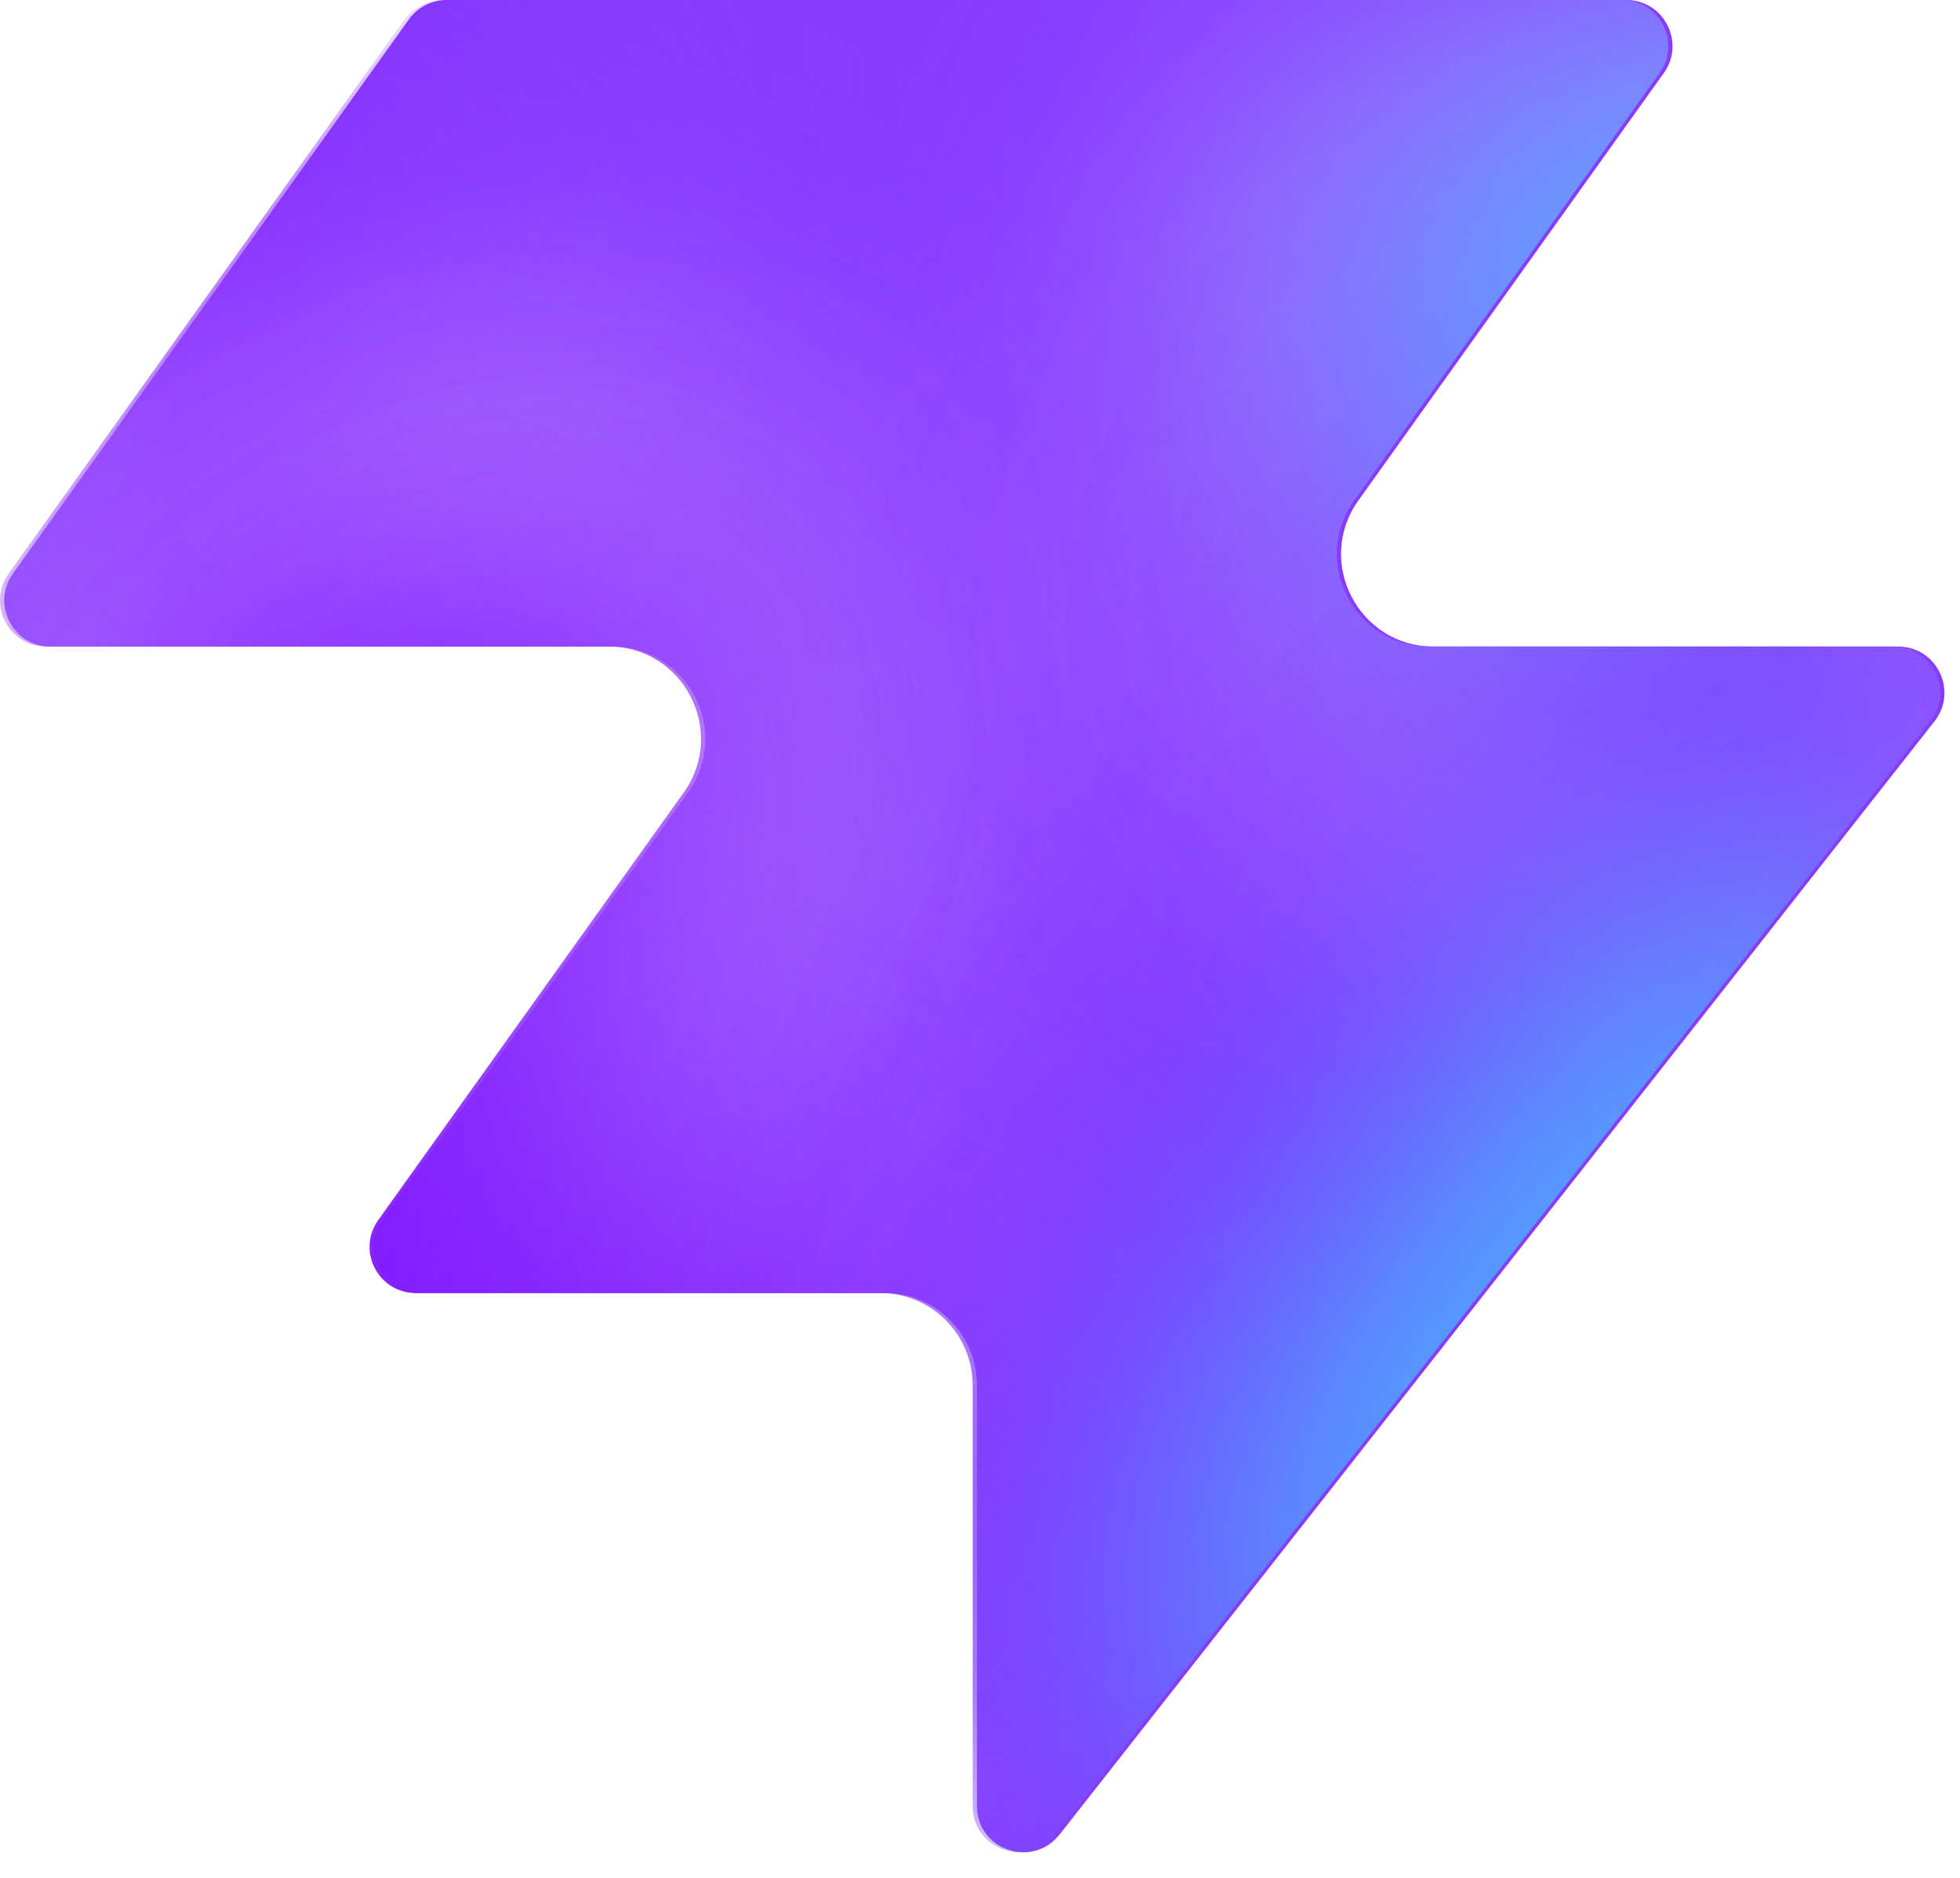
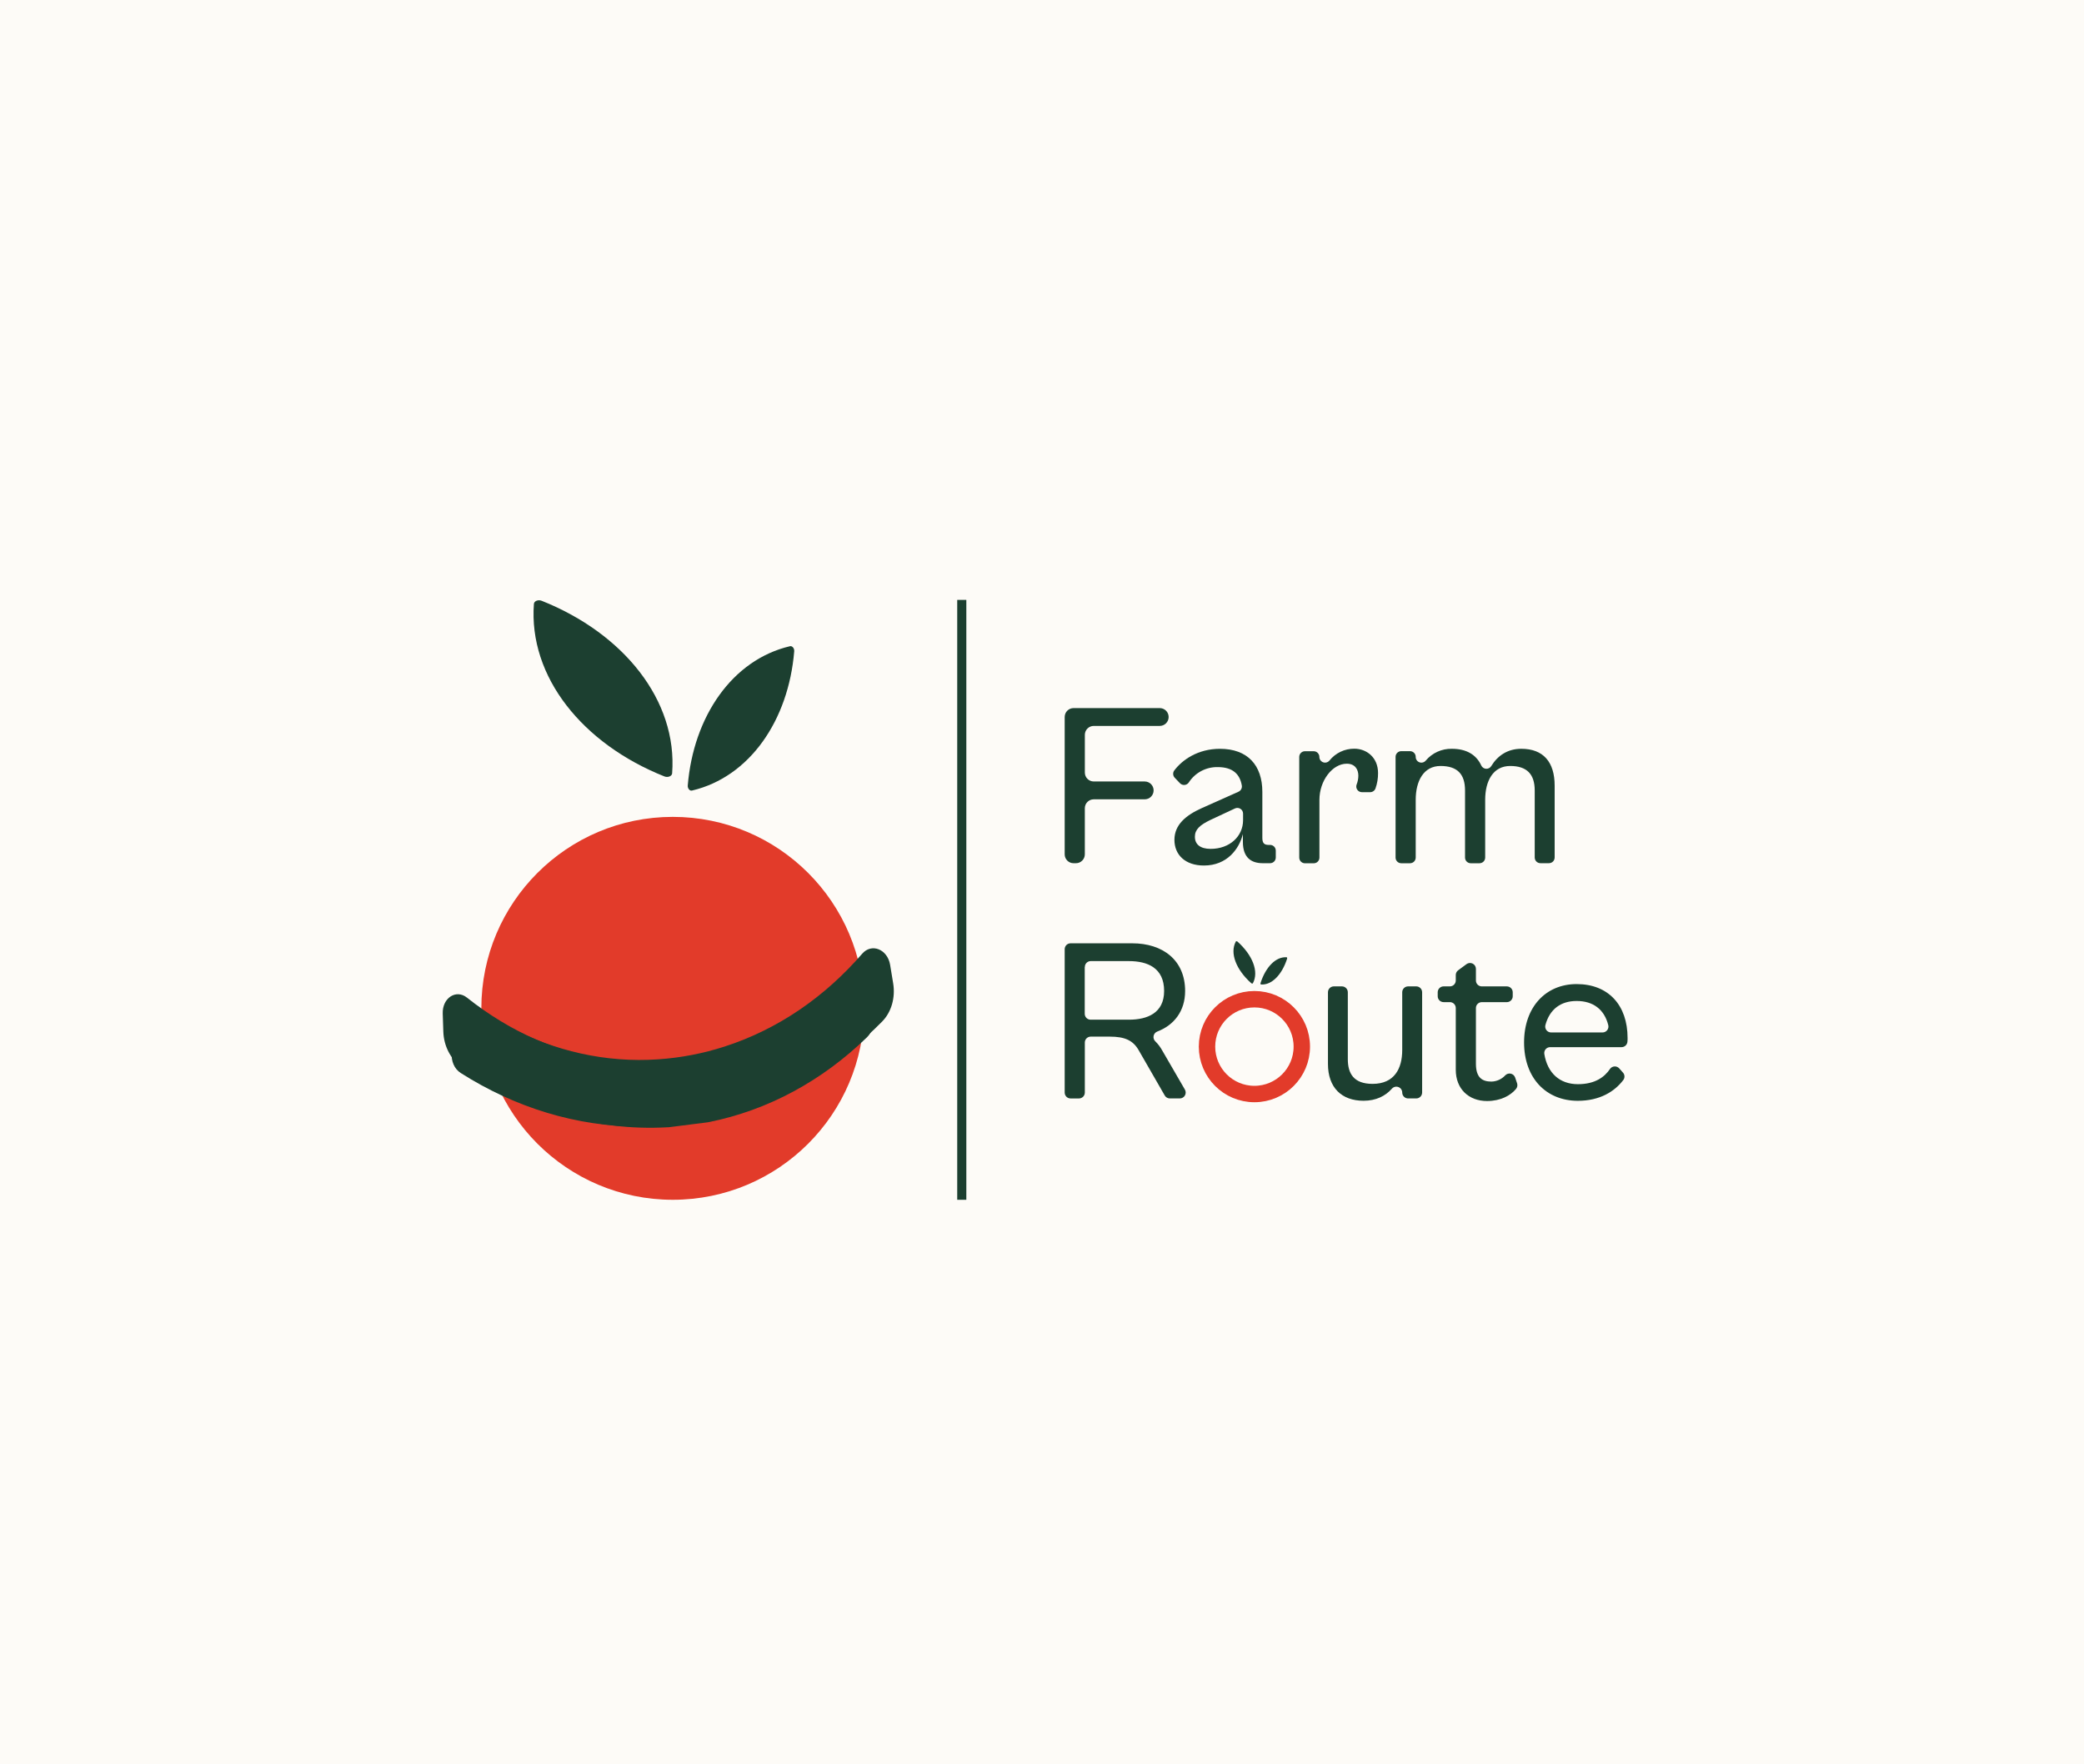
- <svg xmlns="http://www.w3.org/2000/svg" width="48" height="46" fill="none" viewBox="0 0 48 46">
-   <path fill="#863bff" d="M25.946 44.938c-.664.845-2.021.375-2.021-.698V33.937a2.26 2.26 0 0 0-2.262-2.262H10.287c-.92 0-1.456-1.04-.92-1.788l7.48-10.471c1.07-1.497 0-3.578-1.842-3.578H1.237c-.92 0-1.456-1.04-.92-1.788L10.013.474c.214-.297.556-.474.92-.474h28.894c.92 0 1.456 1.04.92 1.788l-7.48 10.471c-1.07 1.498 0 3.579 1.842 3.579h11.377c.943 0 1.473 1.088.89 1.83L25.947 44.94z" style="fill:#863bff;fill:color(display-p3 .525 .23 1);fill-opacity:1" />
-   <mask id="a" width="48" height="46" x="0" y="0" maskUnits="userSpaceOnUse" style="mask-type:alpha">
-     <path fill="#000" d="M25.842 44.938c-.664.844-2.021.375-2.021-.698V33.937a2.26 2.26 0 0 0-2.262-2.262H10.183c-.92 0-1.456-1.04-.92-1.788l7.48-10.471c1.07-1.498 0-3.579-1.842-3.579H1.133c-.92 0-1.456-1.04-.92-1.787L9.91.473c.214-.297.556-.474.92-.474h28.894c.92 0 1.456 1.04.92 1.788l-7.48 10.471c-1.07 1.498 0 3.578 1.842 3.578h11.377c.943 0 1.473 1.088.89 1.832L25.843 44.94z" style="fill:#000;fill-opacity:1" />
-   </mask>
-   <g mask="url(#a)">
-     <g filter="url(#b)">
-       <ellipse cx="5.508" cy="14.704" fill="#ede6ff" rx="5.508" ry="14.704" style="fill:#ede6ff;fill:color(display-p3 .927 .903 1);fill-opacity:1" transform="matrix(.00324 1 1 -.00324 -4.47 31.516)" />
-     </g>
-     <g filter="url(#c)">
-       <ellipse cx="10.399" cy="29.851" fill="#ede6ff" rx="10.399" ry="29.851" style="fill:#ede6ff;fill:color(display-p3 .927 .903 1);fill-opacity:1" transform="matrix(.00324 1 1 -.00324 -39.328 7.883)" />
-     </g>
-     <g filter="url(#d)">
-       <ellipse cx="5.508" cy="30.487" fill="#7e14ff" rx="5.508" ry="30.487" style="fill:#7e14ff;fill:color(display-p3 .492 .077 1);fill-opacity:1" transform="rotate(89.814 -25.913 -14.639)scale(1 -1)" />
-     </g>
-     <g filter="url(#e)">
-       <ellipse cx="5.508" cy="30.599" fill="#7e14ff" rx="5.508" ry="30.599" style="fill:#7e14ff;fill:color(display-p3 .492 .077 1);fill-opacity:1" transform="rotate(89.814 -32.644 -3.334)scale(1 -1)" />
-     </g>
-     <g filter="url(#f)">
-       <ellipse cx="5.508" cy="30.599" fill="#7e14ff" rx="5.508" ry="30.599" style="fill:#7e14ff;fill:color(display-p3 .492 .077 1);fill-opacity:1" transform="matrix(.00324 1 1 -.00324 -34.34 30.47)" />
-     </g>
-     <g filter="url(#g)">
-       <ellipse cx="14.072" cy="22.078" fill="#ede6ff" rx="14.072" ry="22.078" style="fill:#ede6ff;fill:color(display-p3 .927 .903 1);fill-opacity:1" transform="rotate(93.35 24.506 48.493)scale(-1 1)" />
-     </g>
-     <g filter="url(#h)">
-       <ellipse cx="3.47" cy="21.501" fill="#7e14ff" rx="3.47" ry="21.501" style="fill:#7e14ff;fill:color(display-p3 .492 .077 1);fill-opacity:1" transform="rotate(89.009 28.708 47.59)scale(-1 1)" />
-     </g>
-     <g filter="url(#i)">
-       <ellipse cx="3.47" cy="21.501" fill="#7e14ff" rx="3.47" ry="21.501" style="fill:#7e14ff;fill:color(display-p3 .492 .077 1);fill-opacity:1" transform="rotate(89.009 28.708 47.59)scale(-1 1)" />
-     </g>
-     <g filter="url(#j)">
-       <ellipse cx=".387" cy="8.972" fill="#7e14ff" rx="4.407" ry="29.108" style="fill:#7e14ff;fill:color(display-p3 .492 .077 1);fill-opacity:1" transform="rotate(39.51 .387 8.972)" />
-     </g>
-     <g filter="url(#k)">
-       <ellipse cx="47.523" cy="-6.092" fill="#7e14ff" rx="4.407" ry="29.108" style="fill:#7e14ff;fill:color(display-p3 .492 .077 1);fill-opacity:1" transform="rotate(37.892 47.523 -6.092)" />
-     </g>
-     <g filter="url(#l)">
-       <ellipse cx="41.412" cy="6.333" fill="#47bfff" rx="5.971" ry="9.665" style="fill:#47bfff;fill:color(display-p3 .28 .748 1);fill-opacity:1" transform="rotate(37.892 41.412 6.333)" />
-     </g>
-     <g filter="url(#m)">
-       <ellipse cx="-1.879" cy="38.332" fill="#7e14ff" rx="4.407" ry="29.108" style="fill:#7e14ff;fill:color(display-p3 .492 .077 1);fill-opacity:1" transform="rotate(37.892 -1.88 38.332)" />
-     </g>
-     <g filter="url(#n)">
-       <ellipse cx="-1.879" cy="38.332" fill="#7e14ff" rx="4.407" ry="29.108" style="fill:#7e14ff;fill:color(display-p3 .492 .077 1);fill-opacity:1" transform="rotate(37.892 -1.88 38.332)" />
-     </g>
-     <g filter="url(#o)">
-       <ellipse cx="35.651" cy="29.907" fill="#7e14ff" rx="4.407" ry="29.108" style="fill:#7e14ff;fill:color(display-p3 .492 .077 1);fill-opacity:1" transform="rotate(37.892 35.651 29.907)" />
-     </g>
-     <g filter="url(#p)">
-       <ellipse cx="38.418" cy="32.4" fill="#47bfff" rx="5.971" ry="15.297" style="fill:#47bfff;fill:color(display-p3 .28 .748 1);fill-opacity:1" transform="rotate(37.892 38.418 32.4)" />
-     </g>
-   </g>
+ <svg xmlns="http://www.w3.org/2000/svg" id="Layer_1" data-name="Layer 1" viewBox="0 0 1143 967">
  <defs>
-     <filter id="b" width="60.045" height="41.654" x="-19.77" y="16.149" color-interpolation-filters="sRGB" filterUnits="userSpaceOnUse">
-       <feFlood flood-opacity="0" result="BackgroundImageFix" />
-       <feBlend in="SourceGraphic" in2="BackgroundImageFix" result="shape" />
-       <feGaussianBlur result="effect1_foregroundBlur_2002_17158" stdDeviation="7.659" />
-     </filter>
-     <filter id="c" width="90.34" height="51.437" x="-54.613" y="-7.533" color-interpolation-filters="sRGB" filterUnits="userSpaceOnUse">
-       <feFlood flood-opacity="0" result="BackgroundImageFix" />
-       <feBlend in="SourceGraphic" in2="BackgroundImageFix" result="shape" />
-       <feGaussianBlur result="effect1_foregroundBlur_2002_17158" stdDeviation="7.659" />
-     </filter>
-     <filter id="d" width="79.355" height="29.4" x="-49.64" y="2.03" color-interpolation-filters="sRGB" filterUnits="userSpaceOnUse">
-       <feFlood flood-opacity="0" result="BackgroundImageFix" />
-       <feBlend in="SourceGraphic" in2="BackgroundImageFix" result="shape" />
-       <feGaussianBlur result="effect1_foregroundBlur_2002_17158" stdDeviation="4.596" />
-     </filter>
-     <filter id="e" width="79.579" height="29.4" x="-45.045" y="20.029" color-interpolation-filters="sRGB" filterUnits="userSpaceOnUse">
-       <feFlood flood-opacity="0" result="BackgroundImageFix" />
-       <feBlend in="SourceGraphic" in2="BackgroundImageFix" result="shape" />
-       <feGaussianBlur result="effect1_foregroundBlur_2002_17158" stdDeviation="4.596" />
-     </filter>
-     <filter id="f" width="79.579" height="29.4" x="-43.513" y="21.178" color-interpolation-filters="sRGB" filterUnits="userSpaceOnUse">
-       <feFlood flood-opacity="0" result="BackgroundImageFix" />
-       <feBlend in="SourceGraphic" in2="BackgroundImageFix" result="shape" />
-       <feGaussianBlur result="effect1_foregroundBlur_2002_17158" stdDeviation="4.596" />
-     </filter>
-     <filter id="g" width="74.749" height="58.852" x="15.756" y="-17.901" color-interpolation-filters="sRGB" filterUnits="userSpaceOnUse">
-       <feFlood flood-opacity="0" result="BackgroundImageFix" />
-       <feBlend in="SourceGraphic" in2="BackgroundImageFix" result="shape" />
-       <feGaussianBlur result="effect1_foregroundBlur_2002_17158" stdDeviation="7.659" />
-     </filter>
-     <filter id="h" width="61.377" height="25.362" x="23.548" y="2.284" color-interpolation-filters="sRGB" filterUnits="userSpaceOnUse">
-       <feFlood flood-opacity="0" result="BackgroundImageFix" />
-       <feBlend in="SourceGraphic" in2="BackgroundImageFix" result="shape" />
-       <feGaussianBlur result="effect1_foregroundBlur_2002_17158" stdDeviation="4.596" />
-     </filter>
-     <filter id="i" width="61.377" height="25.362" x="23.548" y="2.284" color-interpolation-filters="sRGB" filterUnits="userSpaceOnUse">
-       <feFlood flood-opacity="0" result="BackgroundImageFix" />
-       <feBlend in="SourceGraphic" in2="BackgroundImageFix" result="shape" />
-       <feGaussianBlur result="effect1_foregroundBlur_2002_17158" stdDeviation="4.596" />
-     </filter>
-     <filter id="j" width="56.045" height="63.649" x="-27.636" y="-22.853" color-interpolation-filters="sRGB" filterUnits="userSpaceOnUse">
-       <feFlood flood-opacity="0" result="BackgroundImageFix" />
-       <feBlend in="SourceGraphic" in2="BackgroundImageFix" result="shape" />
-       <feGaussianBlur result="effect1_foregroundBlur_2002_17158" stdDeviation="4.596" />
-     </filter>
-     <filter id="k" width="54.814" height="64.646" x="20.116" y="-38.415" color-interpolation-filters="sRGB" filterUnits="userSpaceOnUse">
-       <feFlood flood-opacity="0" result="BackgroundImageFix" />
-       <feBlend in="SourceGraphic" in2="BackgroundImageFix" result="shape" />
-       <feGaussianBlur result="effect1_foregroundBlur_2002_17158" stdDeviation="4.596" />
-     </filter>
-     <filter id="l" width="33.541" height="35.313" x="24.641" y="-11.323" color-interpolation-filters="sRGB" filterUnits="userSpaceOnUse">
-       <feFlood flood-opacity="0" result="BackgroundImageFix" />
-       <feBlend in="SourceGraphic" in2="BackgroundImageFix" result="shape" />
-       <feGaussianBlur result="effect1_foregroundBlur_2002_17158" stdDeviation="4.596" />
-     </filter>
-     <filter id="m" width="54.814" height="64.646" x="-29.286" y="6.009" color-interpolation-filters="sRGB" filterUnits="userSpaceOnUse">
-       <feFlood flood-opacity="0" result="BackgroundImageFix" />
-       <feBlend in="SourceGraphic" in2="BackgroundImageFix" result="shape" />
-       <feGaussianBlur result="effect1_foregroundBlur_2002_17158" stdDeviation="4.596" />
-     </filter>
-     <filter id="n" width="54.814" height="64.646" x="-29.286" y="6.009" color-interpolation-filters="sRGB" filterUnits="userSpaceOnUse">
-       <feFlood flood-opacity="0" result="BackgroundImageFix" />
-       <feBlend in="SourceGraphic" in2="BackgroundImageFix" result="shape" />
-       <feGaussianBlur result="effect1_foregroundBlur_2002_17158" stdDeviation="4.596" />
-     </filter>
-     <filter id="o" width="54.814" height="64.646" x="8.244" y="-2.416" color-interpolation-filters="sRGB" filterUnits="userSpaceOnUse">
-       <feFlood flood-opacity="0" result="BackgroundImageFix" />
-       <feBlend in="SourceGraphic" in2="BackgroundImageFix" result="shape" />
-       <feGaussianBlur result="effect1_foregroundBlur_2002_17158" stdDeviation="4.596" />
-     </filter>
-     <filter id="p" width="39.409" height="43.623" x="18.713" y="10.588" color-interpolation-filters="sRGB" filterUnits="userSpaceOnUse">
-       <feFlood flood-opacity="0" result="BackgroundImageFix" />
-       <feBlend in="SourceGraphic" in2="BackgroundImageFix" result="shape" />
-       <feGaussianBlur result="effect1_foregroundBlur_2002_17158" stdDeviation="4.596" />
-     </filter>
+     <style>.cls-1{fill:#fdfbf7;}.cls-2{fill:#1c3f30;}.cls-3{fill:#e23b2a;}.cls-4{fill:none;stroke:#e23b2a;stroke-miterlimit:10;stroke-width:9px;}</style>
  </defs>
+   <rect class="cls-1" x="-23" y="-6" width="1166" height="979" />
+   <path class="cls-2" d="M583.94,468.54V393.23a4.89,4.89,0,0,1,4.89-4.89h47.24a4.89,4.89,0,0,1,4.89,4.89h0a4.89,4.89,0,0,1-4.89,4.89H599.88A4.89,4.89,0,0,0,595,403v20.7a4.89,4.89,0,0,0,4.89,4.89h27.94a4.89,4.89,0,0,1,4.89,4.89h0a4.89,4.89,0,0,1-4.89,4.89H599.88a4.89,4.89,0,0,0-4.89,4.89v25.27a4.89,4.89,0,0,1-4.89,4.89h-1.27A4.89,4.89,0,0,1,583.94,468.54Z" />
+   <path class="cls-2" d="M644.13,460.6c0-8.25,6.23-13.46,15-17.4l20.15-9a3.14,3.14,0,0,0,1.81-3.4c-1-5.95-4.68-10.1-13.2-10.1A18.48,18.48,0,0,0,652,429.14a3.12,3.12,0,0,1-4.82.42l-2.86-3a3.1,3.1,0,0,1-.28-4c4.36-5.81,12.92-11.89,25.07-11.89,15.12,0,23.24,9,23.24,23.62v25.28c0,2.92,1.15,3.81,3.43,3.81h.82a3.12,3.12,0,0,1,3.12,3.11v3.8a3.12,3.12,0,0,1-3.12,3.12h-4c-6.35,0-10.92-3.05-10.92-11.69v-4.31c-2,8.12-8.64,17.27-21.34,17.27C650,474.7,644.13,468.73,644.13,460.6ZM664,465.55c10.41,0,17.78-6.85,17.78-15.74V446.2a3.12,3.12,0,0,0-4.44-2.82l-13.47,6.3c-5.84,2.79-8.51,5.33-8.51,9.14C655.31,463,658.23,465.55,664,465.55Z" />
+   <path class="cls-2" d="M712.59,470.31V415.08A3.12,3.12,0,0,1,715.7,412h4.82a3.12,3.12,0,0,1,3.11,3.12h0a3.12,3.12,0,0,0,5.52,2,17.35,17.35,0,0,1,13.66-6.51c6.61,0,13,4.7,13,13.34a24.36,24.36,0,0,1-1.42,8.51,3.14,3.14,0,0,1-2.93,2h-4.48a3.11,3.11,0,0,1-2.91-4.23,13.65,13.65,0,0,0,.94-4.79c0-3.55-1.9-6.6-6.35-6.6-7.87,0-15,9.27-15,19.81v31.68a3.12,3.12,0,0,1-3.11,3.12H715.7A3.12,3.12,0,0,1,712.59,470.31Z" />
+   <path class="cls-2" d="M765.42,470.31V415.08a3.12,3.12,0,0,1,3.12-3.12h4.81a3.12,3.12,0,0,1,3.12,3.12v.09a3.11,3.11,0,0,0,5.47,2,18.24,18.24,0,0,1,14.34-6.51c8,0,13.43,3.23,16.16,9.19a3.11,3.11,0,0,0,5.47.28c3.42-5.59,8.81-9.47,16.47-9.47,12.06,0,18.29,7.24,18.29,20.19v39.43a3.12,3.12,0,0,1-3.12,3.12h-4.69a3.12,3.12,0,0,1-3.12-3.12V433.55c0-9-4.31-13.46-13.46-13.46-9.4,0-13.71,8.25-13.71,18.54v31.68a3.12,3.12,0,0,1-3.12,3.12h-4.81a3.12,3.12,0,0,1-3.12-3.12V433.55c0-9-4.19-13.46-13.46-13.46s-13.59,8.25-13.59,18.54v31.68a3.12,3.12,0,0,1-3.12,3.12h-4.81A3.12,3.12,0,0,1,765.42,470.31Z" />
+   <path class="cls-2" d="M292.84,331.16c.11-1.54,2.35-2.43,4.23-1.68,44.86,17.85,74.6,54.61,71.57,94.66v0c-.12,1.55-2.35,2.43-4.23,1.68-44.86-17.85-74.6-54.62-71.58-94.67Z" />
+   <circle class="cls-3" cx="369" cy="553" r="105" />
+   <path class="cls-2" d="M254.26,568.31l18.28-5.9a7.69,7.69,0,0,1,6,.55c25.49,13.49,53.73,20,82.52,18a151.42,151.42,0,0,0,36.36-7c29.53-9.53,55.12-27.41,75.45-50.9,5.16-6,13.91-2.47,15.33,6.1h0l1.67,10.12c1.31,7.9-1,15.88-6.08,21-22,22.32-48.52,39.37-78.51,49a177.81,177.81,0,0,1-30.57,7,5.51,5.51,0,0,1-.57.06l-22.48,1.55-.58,0c-34.76,0-68.51-10.43-98.35-29.4C245.35,583.84,246.33,570.87,254.26,568.31Z" />
+   <path class="cls-2" d="M433.29,354.4c1.22-.29,2.44,1.17,2.31,2.76-3.12,37.88-24.44,69-56.09,76.41h0c-1.22.29-2.43-1.17-2.3-2.76,3.12-37.87,24.44-69,56.09-76.41Z" />
+   <path class="cls-2" d="M470.38,549.72l-18.32-2.25a7.27,7.27,0,0,0-5.55,1.64c-21.45,17.72-46.81,29.24-74.28,32.75a142.74,142.74,0,0,1-35.54,0c-29.59-3.62-57-16-80.58-34.74-6-4.76-13.56.23-13.29,8.72h0l.33,10c.26,7.82,4,15,9.67,19,24.92,17.31,53.08,28.72,83.12,32.4a168.39,168.39,0,0,0,30.09,1l.55,0L388,615.53a5.25,5.25,0,0,0,.55-.09c32.72-6.49,62.52-22.82,87-46.6C481.68,563,478.32,550.69,470.38,549.72Z" />
+   <path class="cls-2" d="M583.94,599.2V520.57a3.23,3.23,0,0,1,3.23-3.23H621c16.64,0,29,9.14,29,26.16,0,11-6.07,18.75-15.32,22.25a3.24,3.24,0,0,0-1,5.38,21.8,21.8,0,0,1,3.77,5l12.43,21.44a3.23,3.23,0,0,1-2.79,4.85h-5.48a3.21,3.21,0,0,1-2.8-1.63L624.7,576.27c-3.17-5.72-7.74-7.75-16.12-7.75H598.22a3.23,3.23,0,0,0-3.23,3.23V599.2a3.23,3.23,0,0,1-3.23,3.23h-4.59A3.23,3.23,0,0,1,583.94,599.2Zm11-68.85V556a3.23,3.23,0,0,0,3.23,3.23h21c10.16,0,19.31-3.68,19.31-15.75,0-12.7-9.15-16.38-19.31-16.38h-21A3.22,3.22,0,0,0,595,530.35Z" />
+   <path class="cls-2" d="M728.34,583.51V544.19a3.23,3.23,0,0,1,3.23-3.23H736a3.23,3.23,0,0,1,3.23,3.23v36.65c0,7.87,3.17,13.59,13.59,13.59,11.93,0,16.25-8.38,16.25-18.54v-31.7a3.23,3.23,0,0,1,3.23-3.23h4.46a3.23,3.23,0,0,1,3.23,3.23v55a3.23,3.23,0,0,1-3.23,3.23h-4.46a3.23,3.23,0,0,1-3.23-3.23h0a3.23,3.23,0,0,0-5.65-2.13c-3.55,4-8.66,6.63-15.56,6.63C735.83,603.7,728.34,596.46,728.34,583.51Z" />
+   <path class="cls-2" d="M798.44,586.68V552.83a3.23,3.23,0,0,0-3.23-3.23h-3.44a3.24,3.24,0,0,1-3.24-3.23v-2.18a3.24,3.24,0,0,1,3.24-3.23h3.44a3.23,3.23,0,0,0,3.23-3.23v-3a3.22,3.22,0,0,1,1.32-2.6l4.58-3.38a3.24,3.24,0,0,1,5.15,2.61v6.38a3.23,3.23,0,0,0,3.23,3.23h13.73a3.23,3.23,0,0,1,3.23,3.23v2.18a3.23,3.23,0,0,1-3.23,3.23H812.72a3.22,3.22,0,0,0-3.23,3.23v30.55c0,7.87,3.68,9.78,8.51,9.78a10.65,10.65,0,0,0,7.57-3.41,3.25,3.25,0,0,1,5.42,1.17l1.08,3.18a3.27,3.27,0,0,1-.63,3.16c-3,3.56-8.42,6.57-15.86,6.57C805.55,603.83,798.44,597.22,798.44,586.68Z" />
+   <path class="cls-2" d="M835.9,571.7c0-19.44,11.94-32,28.83-32,17.4,0,27.94,11.56,27.94,29.59,0,.67,0,1.33-.08,2a3.23,3.23,0,0,1-3.22,3H850.16A3.23,3.23,0,0,0,847,578c1.73,10.64,8.58,16.6,18.41,16.6,9.54,0,14.67-4,17.61-8.34a3.23,3.23,0,0,1,5.08-.31l2.06,2.32a3.21,3.21,0,0,1,.2,4c-4.83,6.39-12.93,11.45-25,11.45C848,603.7,835.9,591.25,835.9,571.7Zm14.83-5.47h28.21a3.23,3.23,0,0,0,3.14-4c-2.18-8.7-8.36-13.26-17.35-13.26-8.65,0-14.78,4.46-17.13,13.21A3.23,3.23,0,0,0,850.73,566.23Z" />
+   <rect class="cls-2" x="525" y="329" width="5" height="329" />
+   <circle class="cls-4" cx="688" cy="574" r="26" />
+   <path class="cls-2" d="M705.68,525c.23,0,.35.44.24.8-2.78,8.69-8.34,14.55-14.31,14.12h0c-.23,0-.36-.44-.24-.8,2.77-8.69,8.33-14.55,14.3-14.12Z" />
+   <path class="cls-2" d="M677.81,516.35c.14-.25.67-.18,1,.13,8.14,7.34,11.79,16.38,8.35,22.78h0c-.14.25-.67.18-1-.13-8.14-7.34-11.79-16.38-8.35-22.78Z" />
</svg>
